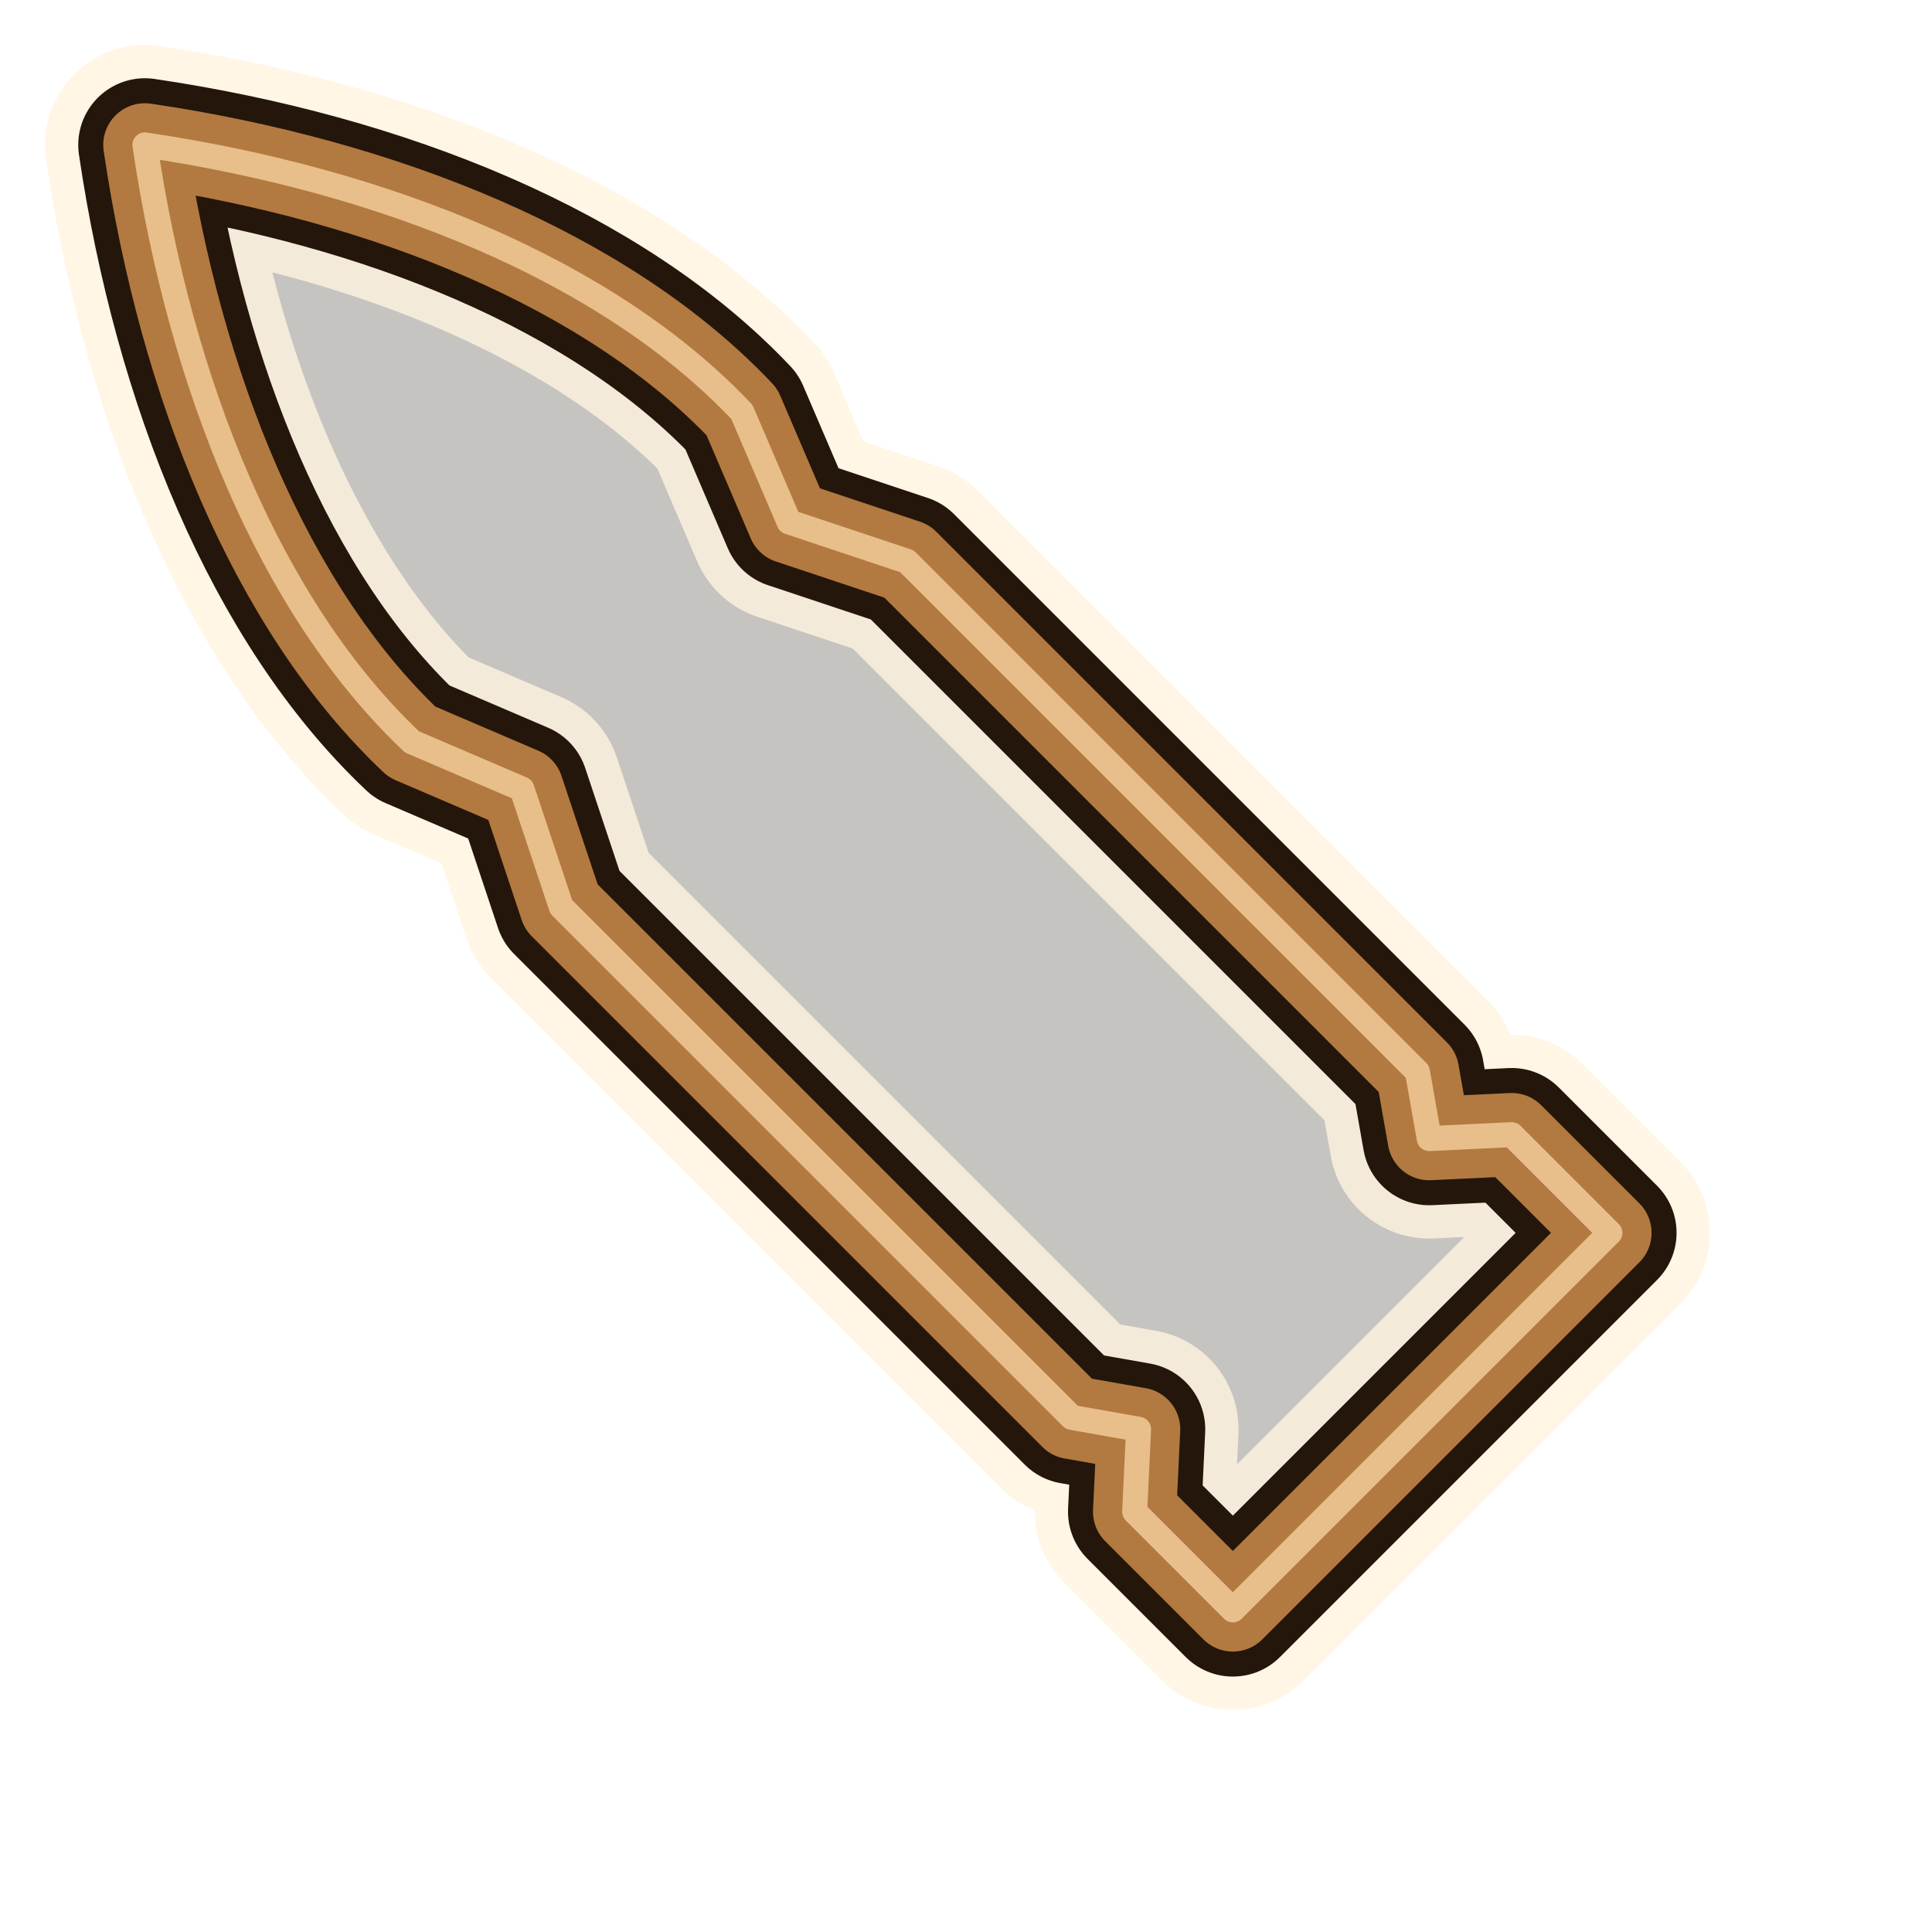
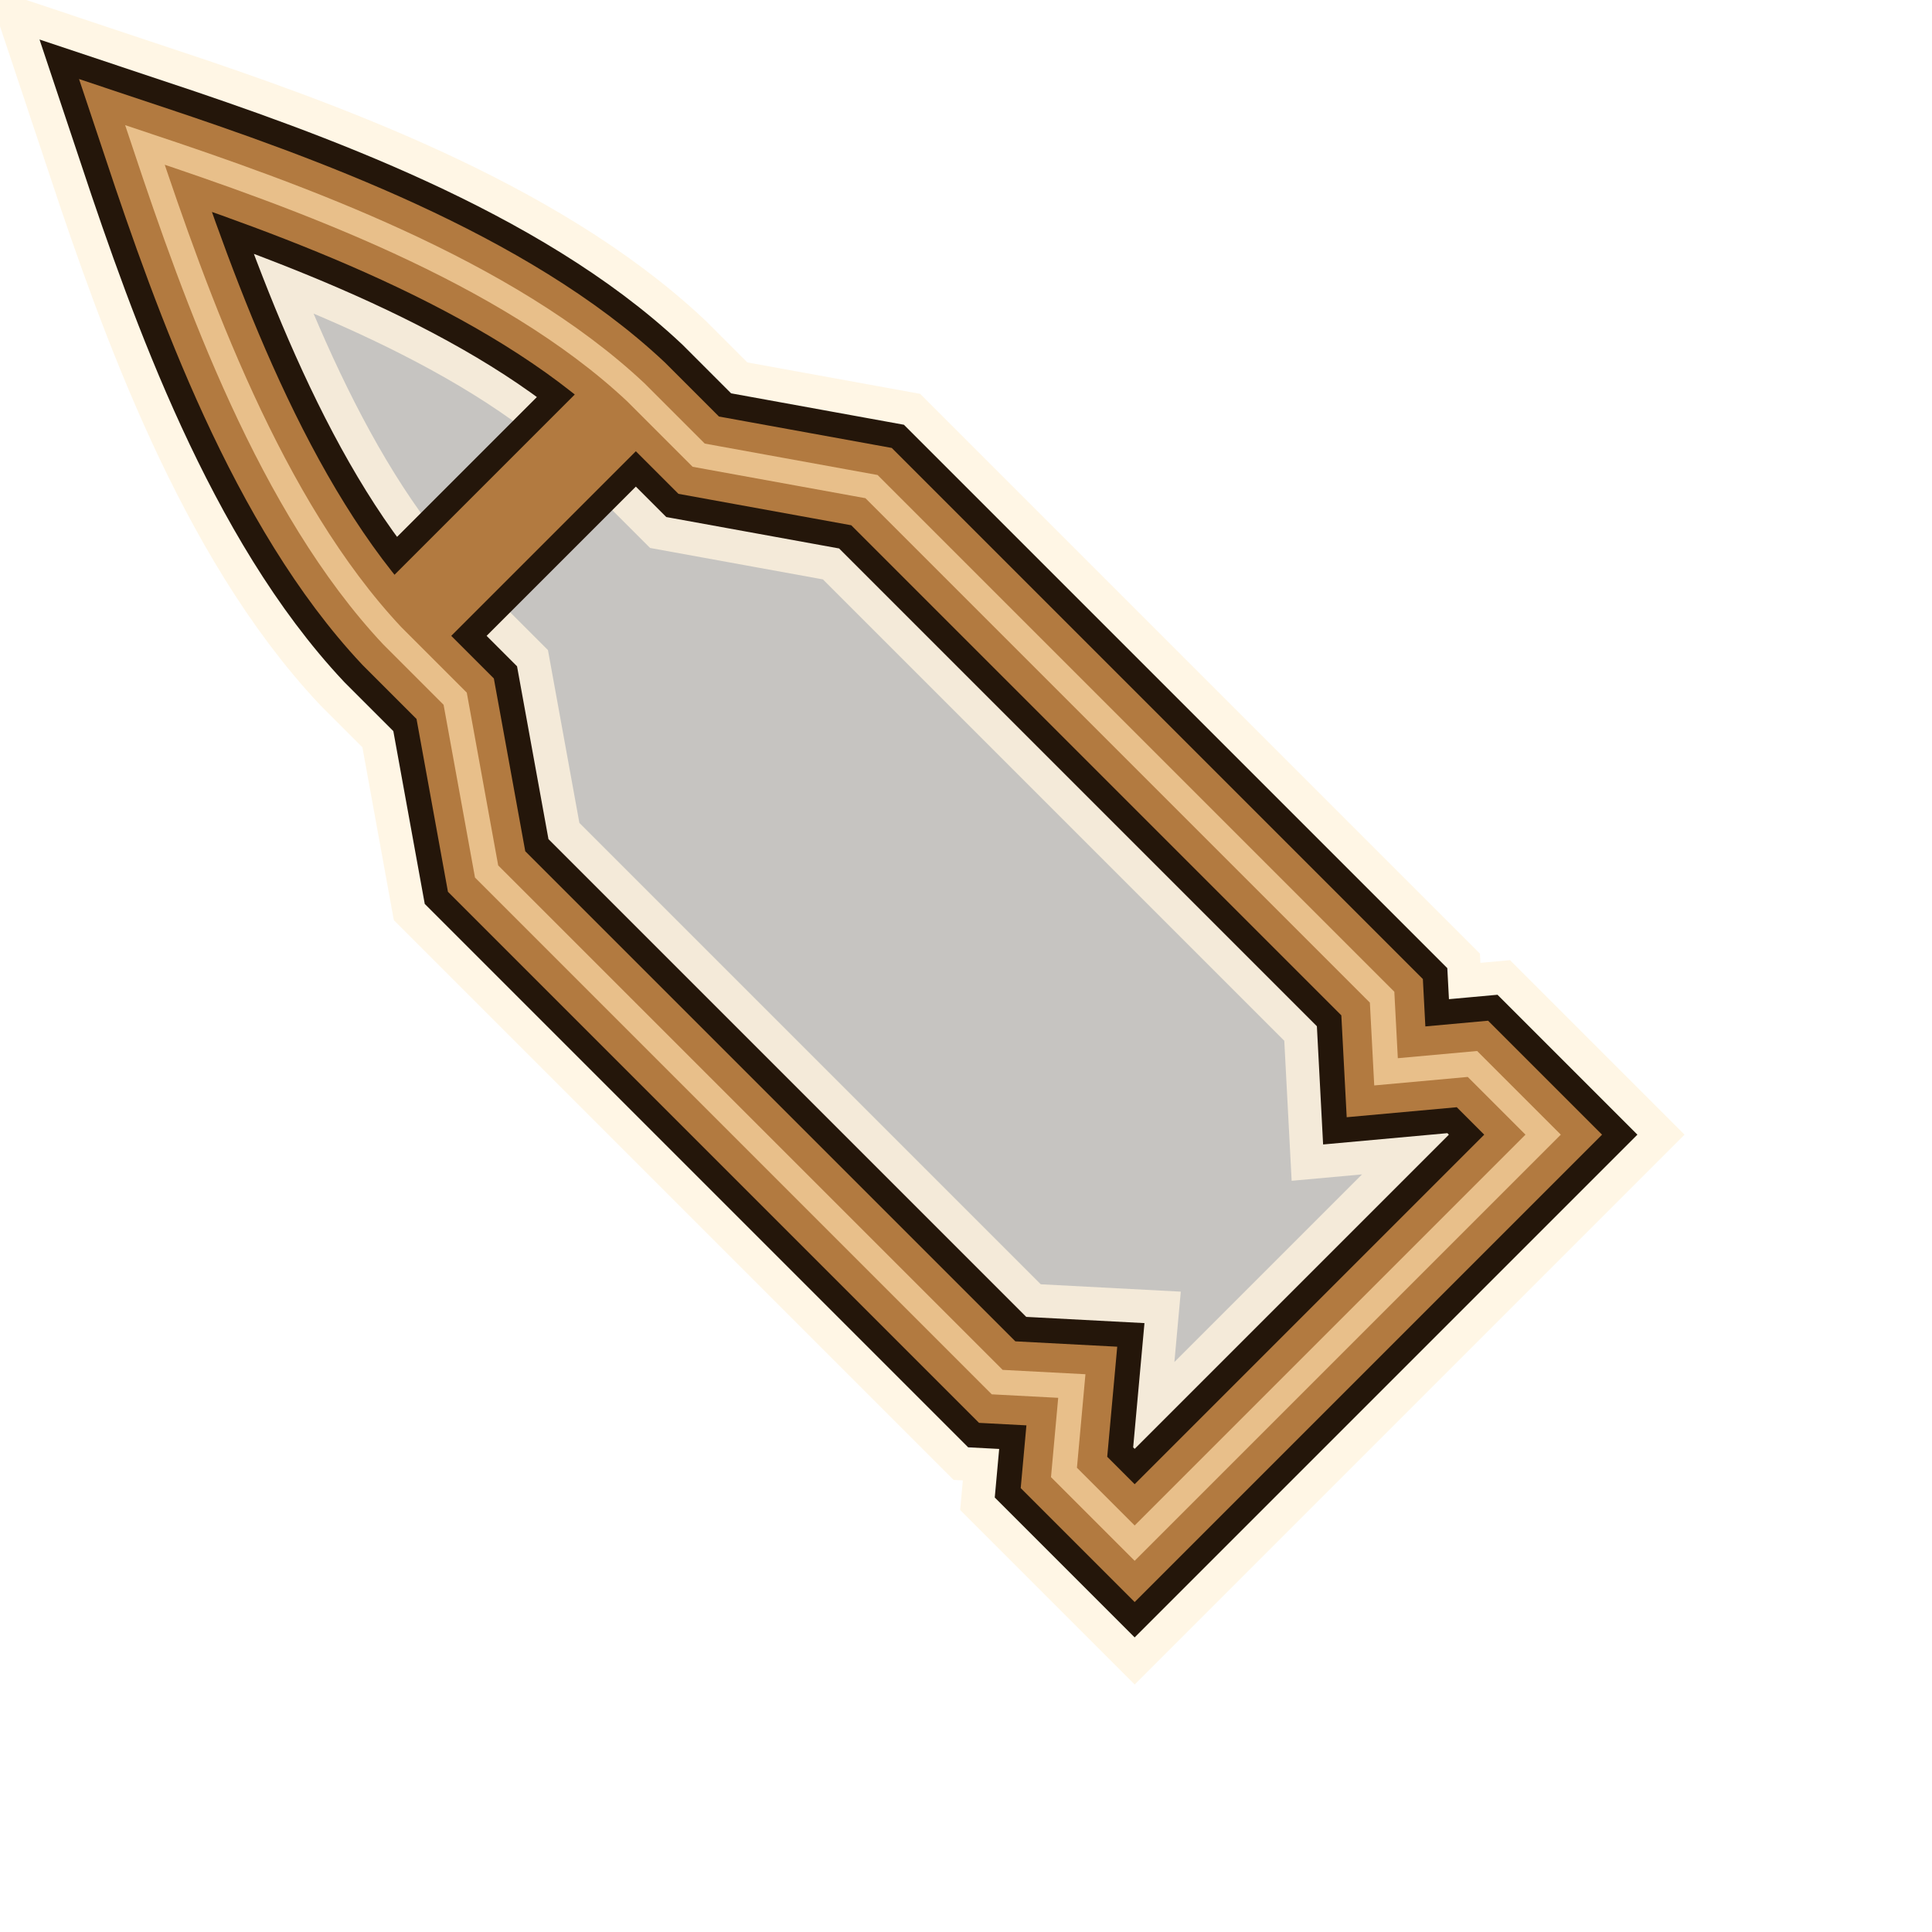
<svg xmlns="http://www.w3.org/2000/svg" width="40" height="40" viewBox="0 0 40 40">
-   <g transform="translate(3 3) rotate(-45) scale(1.15)" fill="none" stroke-linejoin="round" stroke-linecap="round">
-     <path d="M0 0 C 2.6 3.5, 4.3 7.5, 4.2 11 L 3.4 13 L 4.4 15 L 4.4 28 L 3.7 29 L 4.8 30 L 4.8 32.5 L -4.8 32.5 L -4.8 30 L -3.7 29 L -4.4 28 L -4.4 15 L -3.4 13 L -4.2 11 C -4.3 7.5, -2.6 3.5, 0 0 Z" fill="rgba(30, 20, 10, 0.25)" stroke="rgba(255, 244, 222, 0.8)" stroke-width="3.6" />
-     <path d="M0 0 C 2.6 3.5, 4.3 7.5, 4.2 11 L 3.4 13 L 4.4 15 L 4.4 28 L 3.7 29 L 4.8 30 L 4.8 32.5 L -4.8 32.5 L -4.8 30 L -3.7 29 L -4.4 28 L -4.4 15 L -3.4 13 L -4.2 11 C -4.3 7.5, -2.6 3.5, 0 0 Z" stroke="#24160a" stroke-width="2.4" />
-     <path d="M0 0 C 2.6 3.5, 4.3 7.5, 4.2 11 L 3.4 13 L 4.4 15 L 4.4 28 L 3.7 29 L 4.8 30 L 4.8 32.5 L -4.8 32.5 L -4.8 30 L -3.7 29 L -4.4 28 L -4.4 15 L -3.4 13 L -4.2 11 C -4.3 7.5, -2.6 3.5, 0 0 Z" stroke="#b27a40" stroke-width="1.5" />
-     <path d="M0 0 C 2.6 3.5, 4.3 7.5, 4.2 11 L 3.4 13 L 4.4 15 L 4.4 28 L 3.7 29 L 4.8 30 L 4.8 32.5 L -4.8 32.5 L -4.8 30 L -3.7 29 L -4.4 28 L -4.4 15 L -3.4 13 L -4.2 11 C -4.3 7.5, -2.6 3.5, 0 0 Z" stroke="#e8bf8a" stroke-width="0.45" />
+   <g transform="translate(3 3) rotate(-45) scale(1.15)" fill="none" stroke-linejoin="miter" stroke-miterlimit="8" stroke-linecap="round">
+     <path d="M0 0 C 1.3 2.6, 3.0 6.2, 3.1 9.4 L 3.1 11 L 4.9 13.6 L 4.9 26.6 L 4.0 27.6 L 5.2 28.6 L 5.2 30.4 L -5.2 30.4 L -5.2 28.6 L -4.0 27.6 L -4.9 26.6 L -4.9 13.6 L -3.1 11 L -3.1 9.4 C -3.0 6.2, -1.3 2.6, 0 0 Z" fill="rgba(30, 20, 10, 0.25)" stroke="rgba(255, 244, 222, 0.8)" stroke-width="3.6" />
+     <path d="M0 0 C 1.3 2.6, 3.0 6.2, 3.1 9.4 L 3.1 11 L 4.9 13.6 L 4.9 26.6 L 4.0 27.6 L 5.2 28.6 L 5.2 30.4 L -5.2 30.4 L -5.2 28.6 L -4.0 27.6 L -4.9 26.6 L -4.9 13.6 L -3.1 11 L -3.1 9.4 C -3.0 6.2, -1.3 2.6, 0 0 Z M -3.1 9.4 L 3.1 9.4" stroke="#24160a" stroke-width="2.4" />
+     <path d="M0 0 C 1.3 2.6, 3.0 6.2, 3.1 9.4 L 3.1 11 L 4.9 13.6 L 4.9 26.6 L 4.0 27.6 L 5.2 28.6 L 5.2 30.4 L -5.2 30.4 L -5.2 28.6 L -4.0 27.6 L -4.9 26.6 L -4.9 13.6 L -3.1 11 L -3.1 9.4 C -3.0 6.2, -1.3 2.6, 0 0 Z M -3.1 9.4 L 3.1 9.4" stroke="#b27a40" stroke-width="1.5" />
+     <path d="M0 0 C 1.3 2.6, 3.0 6.2, 3.1 9.4 L 3.1 11 L 4.9 13.6 L 4.9 26.6 L 4.0 27.6 L 5.2 28.6 L 5.2 30.4 L -5.2 30.4 L -5.2 28.6 L -4.0 27.6 L -4.9 26.6 L -4.9 13.6 L -3.1 11 L -3.1 9.4 C -3.0 6.2, -1.3 2.6, 0 0 Z" stroke="#e8bf8a" stroke-width="0.45" />
  </g>
</svg>
